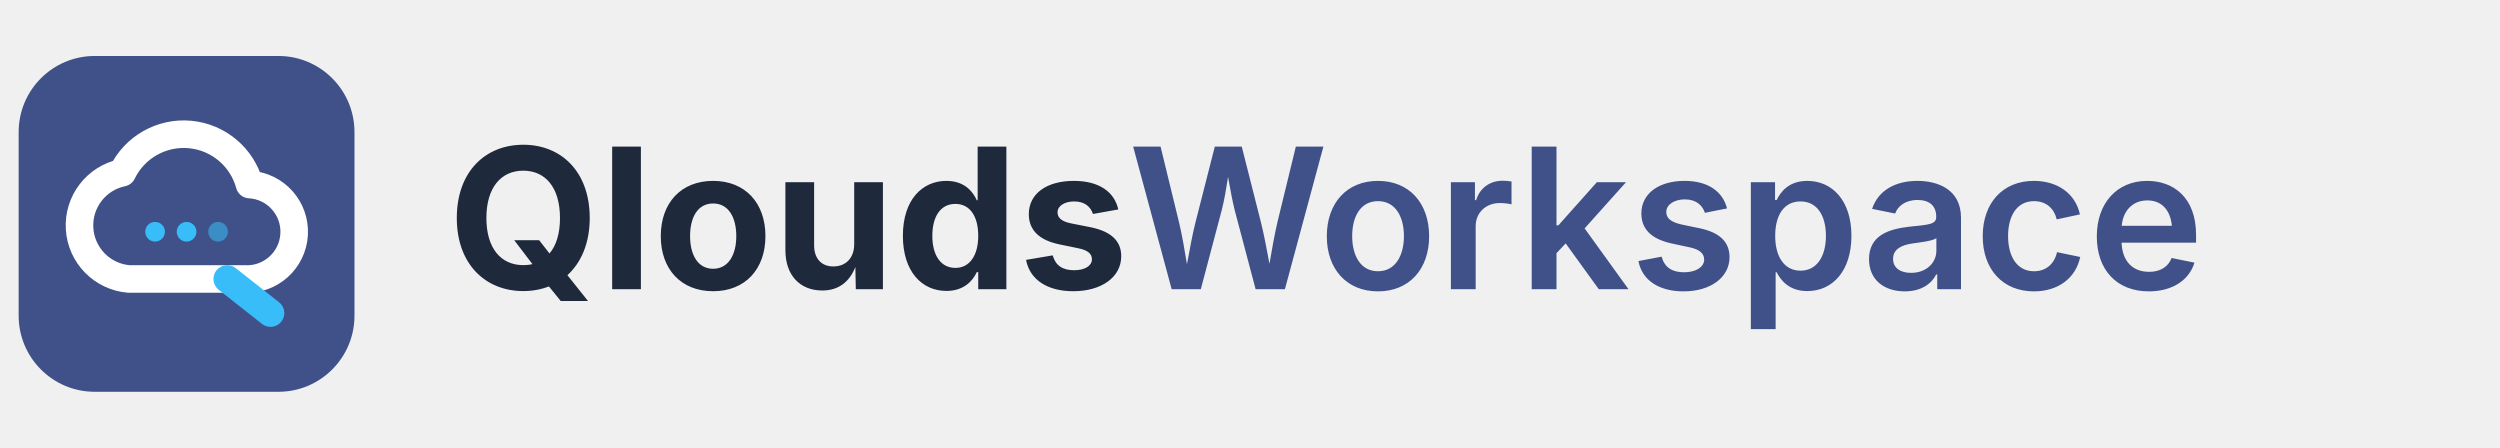
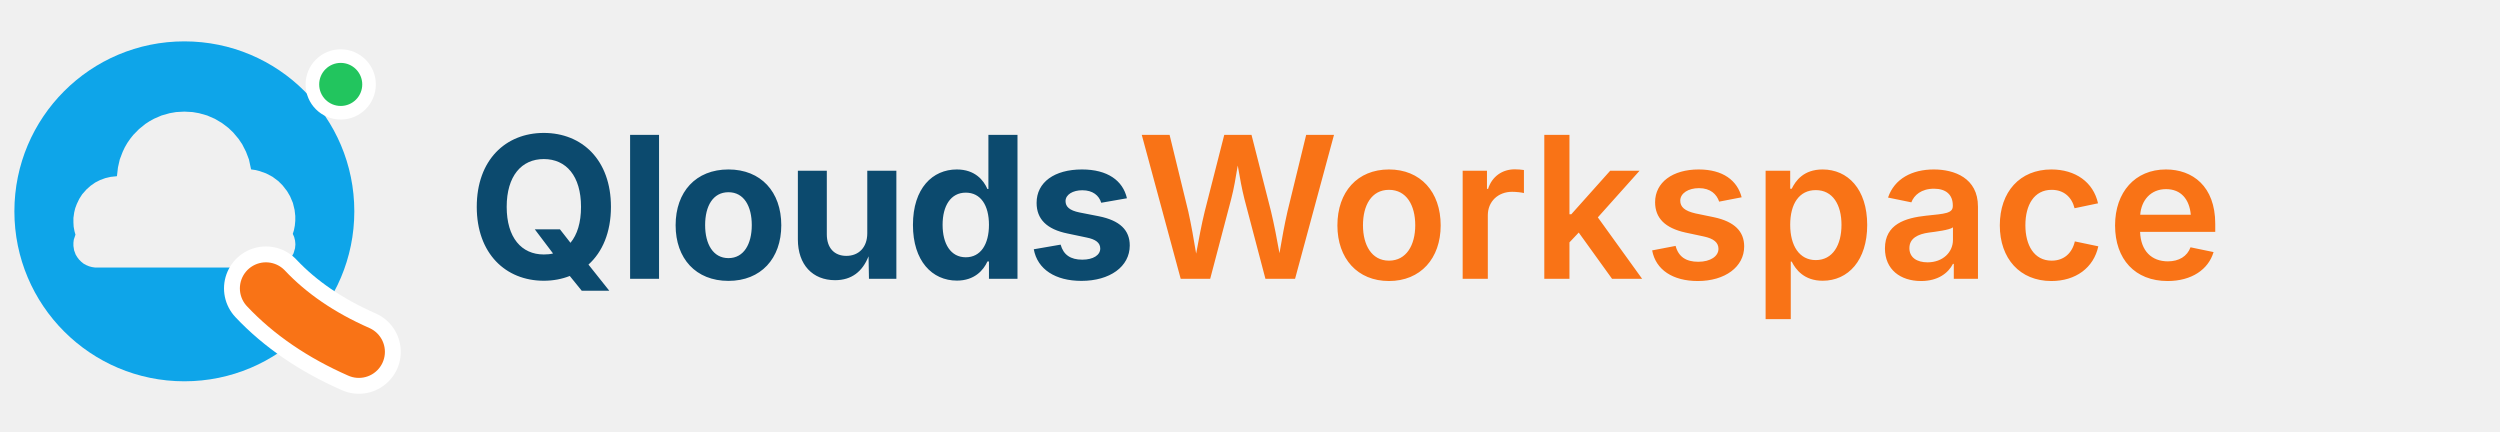
- <svg xmlns="http://www.w3.org/2000/svg" width="268" height="48" viewBox="0 0 268 48" role="img" aria-label="Qlouds Workspace">
-   <g transform="translate(2 6) scale(0.0703125)">
-     <rect width="512" height="512" rx="116" fill="#405189" />
-     <path d="M168 340 H344 A72 72 0 0 0 352 196 A104 104 0 0 0 158 178 A82 82 0 0 0 168 340 Z" fill="none" stroke="#fff" stroke-width="42" stroke-linejoin="round" />
-     <g fill="#38bdf8">
-       <circle cx="208" cy="268" r="15" />
-       <circle cx="256" cy="268" r="15" />
-       <circle cx="304" cy="268" r="15" fill-opacity=".55" />
-     </g>
-     <path d="M318 340 L384 392" stroke="#38bdf8" stroke-width="42" stroke-linecap="round" />
+ <svg xmlns="http://www.w3.org/2000/svg" width="278" height="48" viewBox="0 0 278 48" role="img" aria-label="Qlouds Workspace">
+   <g transform="translate(-11 -8) scale(0.126)">
+     <path fill-rule="evenodd" d="M100 250 A150 150 0 1 0 400 250 A150 150 0 1 0 100 250 Z M308.9 213.0 L307.0 204.2 L304.4 197.4 L301.1 190.9 L297.8 186.0 L293.1 180.4 L288.9 176.4 L283.1 172.0 L276.8 168.3 L270.1 165.4 L263.0 163.4 L257.3 162.4 L250.0 162.0 L242.7 162.4 L237.0 163.4 L229.9 165.4 L223.2 168.3 L219.4 170.4 L215.7 172.8 L210.0 177.4 L204.9 182.6 L202.2 186.0 L199.7 189.6 L197.5 193.4 L195.6 197.4 L193.0 204.2 L191.4 211.3 L190.5 219.0 L184.9 219.6 L180.2 220.7 L175.6 222.4 L171.3 224.6 L167.3 227.4 L163.7 230.6 L159.8 235.0 L157.2 239.1 L155.1 243.5 L153.7 247.2 L152.8 250.9 L152.1 255.8 L152.1 259.7 L152.3 263.5 L153.0 267.4 L153.9 270.6 L152.4 275.1 L152.1 277.8 L152.1 280.5 L152.7 284.4 L154.1 288.2 L155.5 290.5 L157.1 292.6 L159.0 294.5 L161.1 296.2 L163.5 297.5 L165.9 298.5 L168.5 299.2 L171.2 299.6 L327.5 299.6 L332.1 299.1 L336.5 297.5 L338.9 296.2 L341.0 294.5 L344.1 291.1 L346.4 287.0 L347.7 282.5 L348.0 279.1 L347.7 275.8 L346.9 272.6 L345.7 269.9 L346.7 266.7 L347.5 262.6 L347.9 258.3 L347.9 254.1 L347.3 248.8 L345.8 242.6 L343.3 236.7 L340.6 232.1 L336.7 227.1 L332.9 223.3 L327.8 219.5 L322.1 216.5 L316.1 214.4 L313.0 213.6 Z" fill="#0EA5E9" />
+     <path d="M322 318 Q354 352 404 374" fill="none" stroke="#ffffff" stroke-width="74" stroke-linecap="round" />
+     <path d="M322 318 Q354 352 404 374" fill="none" stroke="#F97316" stroke-width="46" stroke-linecap="round" />
+     <circle cx="388" cy="138" r="25" fill="#22C55E" stroke="#ffffff" stroke-width="12" />
  </g>
-   <text x="48" y="31" font-family="Poppins, Inter, 'Segoe UI', Arial, sans-serif" font-size="21" font-weight="700" fill="#1e293b">Qlouds<tspan fill="#405189" font-weight="600"> Workspace</tspan>
+   <text x="52" y="31" font-family="Poppins, Inter, 'Segoe UI', Arial, sans-serif" font-size="22" font-weight="700" letter-spacing="-0.4" fill="#0C4A6E">Qlouds<tspan fill="#F97316" font-weight="600" letter-spacing="0"> Workspace</tspan>
  </text>
</svg>
